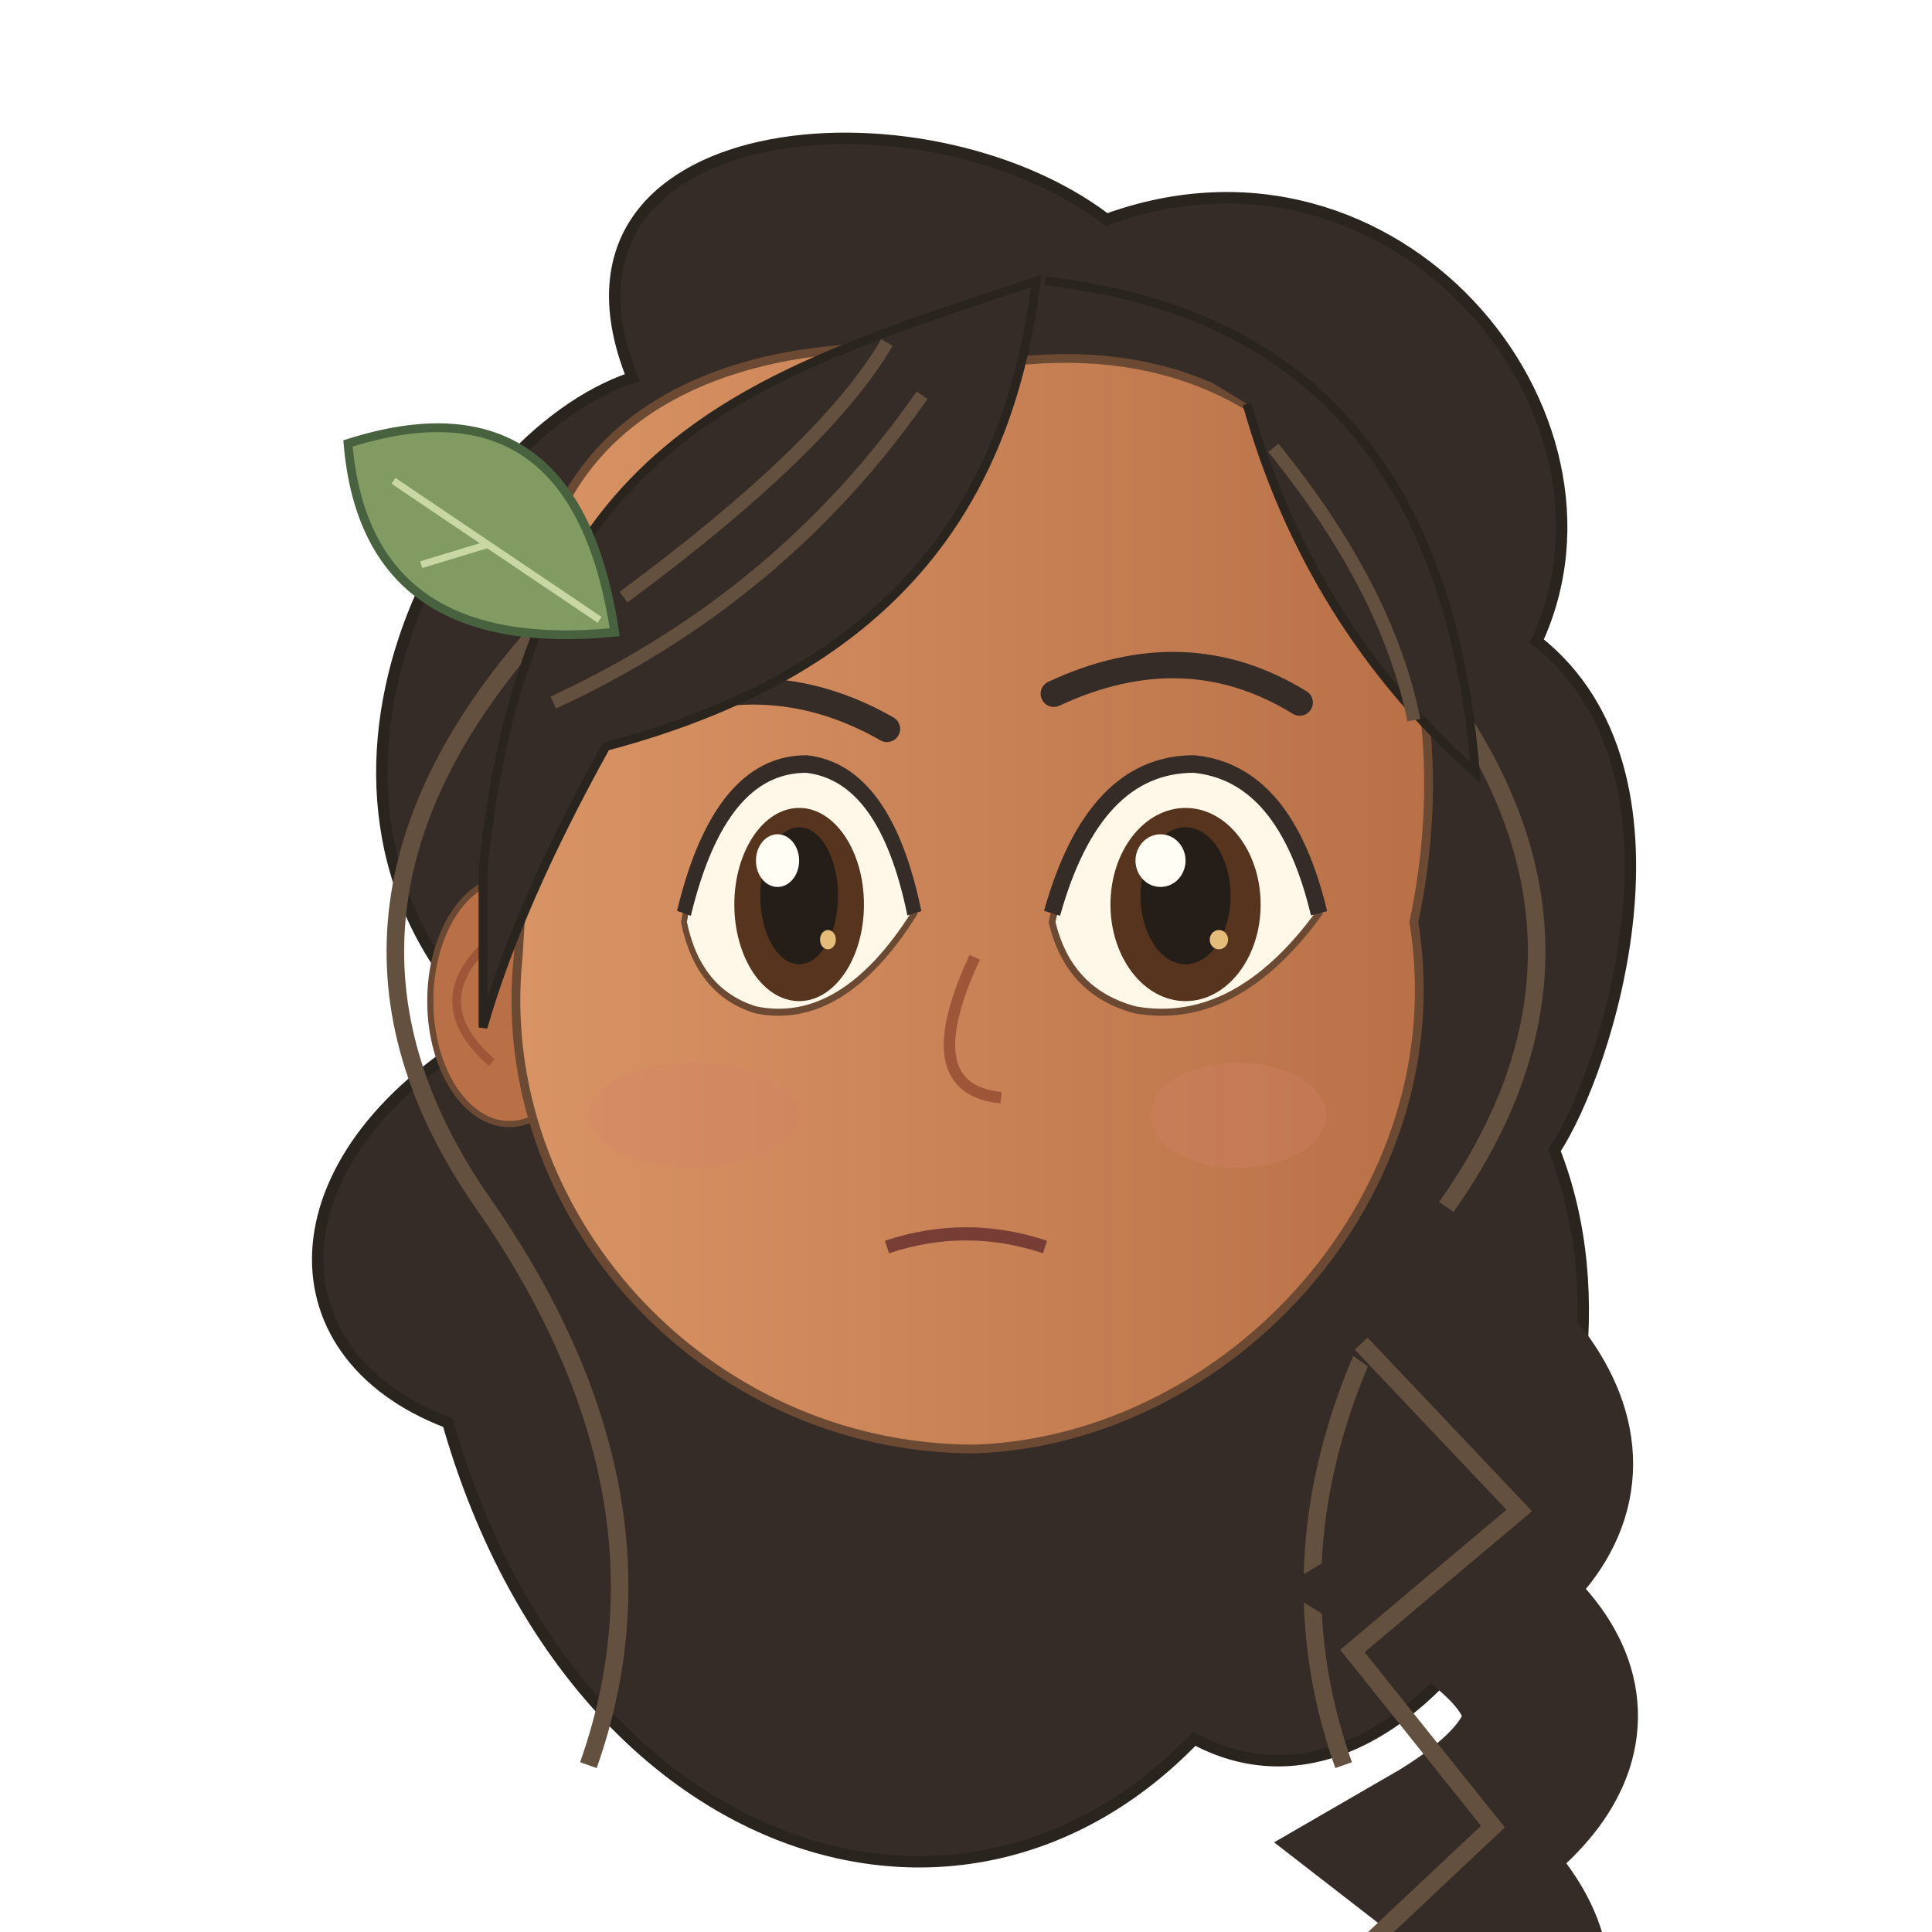
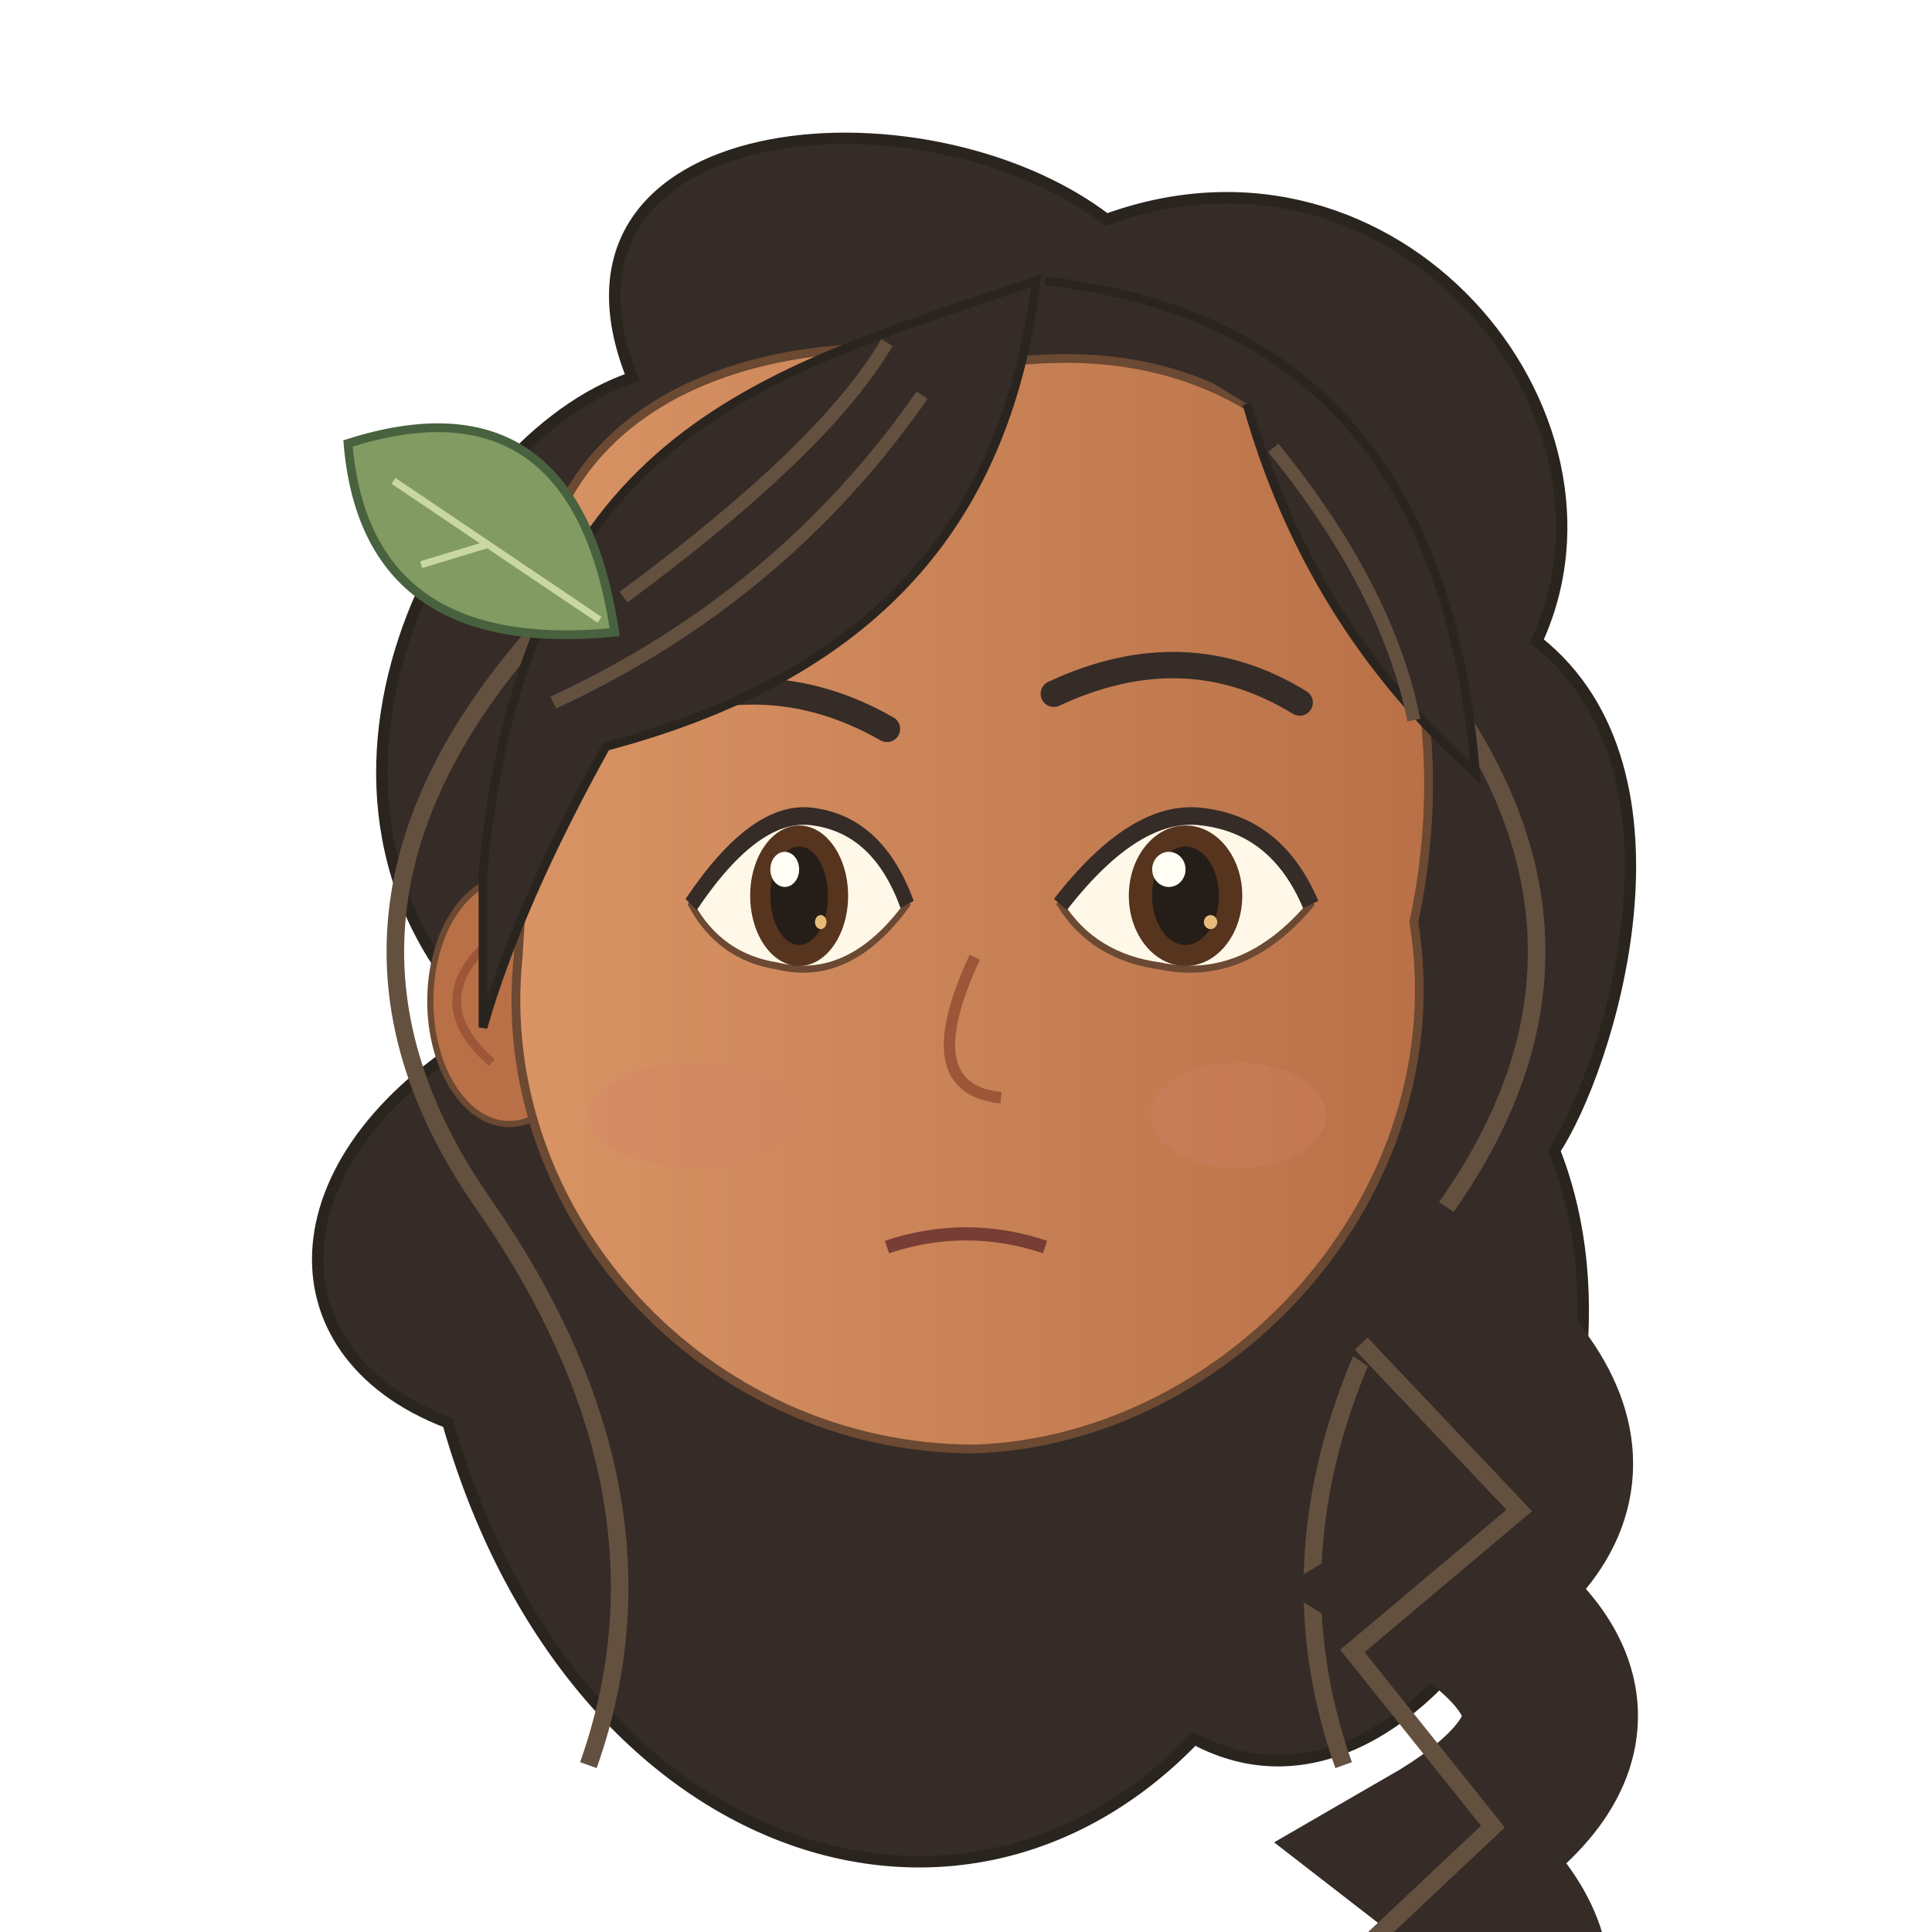
<svg xmlns="http://www.w3.org/2000/svg" width="240" height="240" viewBox="-100 -100 200 220" role="img" aria-label="Hrudhi facial study">
  <defs>
    <linearGradient id="hrudhi-face-steward-skin">
      <stop stop-color="#D99465" />
      <stop offset="1" stop-color="#B97047" />
    </linearGradient>
  </defs>
  <path d="M-54 17C-81-9-59-50-38-57C-50-87-5-91 16-75C49-87 77-53 65-27C84-12 73 22 67 31C80 64 52 112 26 98C-1 126-45 111-59 62C-80 54-79 31-54 17Z" fill="#352B27" stroke="#2A241F" stroke-width="1.3" />
  <path d="M-48-29Q-78 4 -55 37T-43 101" stroke="#64503F" stroke-width="2" fill="none" />
  <path d="M48-29Q78 4 55 37T43 101" stroke="#64503F" stroke-width="2" fill="none" />
  <path d="M48 45Q80 66 55 81Q79 96 53 111Q75 128 50 140Q71 157 49 173" stroke="#352B27" stroke-width="20" stroke-linecap="round" fill="none" />
  <path d="M45 53l18 19-19 16 16 20-17 16 15 21-12 19" stroke="#64503F" stroke-width="2" fill="none" />
  <path d="M39 166l23 3" stroke="#819B62" stroke-width="6" />
  <ellipse cx="-52" cy="14" rx="9" ry="14" fill="#B97047" stroke="#6B4932" stroke-width=".7" />
  <path d="M-54 7q-8 7 0 14" stroke="#9E5639" fill="none" />
  <path d="M-49-23C-52-52-27-65 7-59C43-62 58-28 51 5C56 36 30 64 1 65C-30 65-54 38-51 9Z" fill="url(#hrudhi-face-steward-skin)" stroke="#6B4932" stroke-width="1" />
  <ellipse cx="-31" cy="27" rx="12" ry="6" fill="#D58368" opacity=".3" />
  <ellipse cx="31" cy="27" rx="10" ry="6" fill="#D58368" opacity=".3" />
  <g transform="translate(-19 0) scale(0.82 1)">
-     <path d="M-16 5Q-12-13 0-13Q12-13 16 4Q6 17-6 15Q-14 13-16 5Z" fill="#FFF8E9" stroke="#6B4932" stroke-width=".8" />
-     <ellipse cy="3" rx="9" ry="11" fill="#56341E" />
-     <ellipse cy="2" rx="5.4" ry="7.8" fill="#251D18" />
-     <circle cx="-3" cy="-2" r="3" fill="#FFFDF4" />
-     <circle cx="4" cy="7" r="1.1" fill="#E6BC7A" />
-     <path d="M-16 4Q-11-13 1-13Q12-12 16 4" stroke="#352B27" stroke-width="2" fill="none" />
+     <path d="M-15 3Q-6-8 2-7Q11-6 15 3Q7 12-3 10Q-11 9-15 3Z" fill="#FFF8E9" stroke="#6B4932" stroke-width=".8" />
+     <ellipse cy="2" rx="6.8" ry="8" fill="#56341E" />
+     <ellipse cy="2" rx="4" ry="5.6" fill="#251D18" />
+     <circle cx="-2" cy="-1" r="2" fill="#FFFDF4" />
+     <circle cx="3" cy="5" r=".8" fill="#E6BC7A" />
+     <path d="M-15 3Q-6-8 2-7Q11-6 15 3" stroke="#352B27" stroke-width="2" fill="none" />
  </g>
  <g transform="translate(25 0) scale(0.95 1)">
-     <path d="M-16 5Q-12-13 0-13Q12-13 16 4Q6 17-6 15Q-14 13-16 5Z" fill="#FFF8E9" stroke="#6B4932" stroke-width=".8" />
-     <ellipse cy="3" rx="9" ry="11" fill="#56341E" />
-     <ellipse cy="2" rx="5.4" ry="7.8" fill="#251D18" />
-     <circle cx="-3" cy="-2" r="3" fill="#FFFDF4" />
-     <circle cx="4" cy="7" r="1.1" fill="#E6BC7A" />
-     <path d="M-16 4Q-11-13 1-13Q12-12 16 4" stroke="#352B27" stroke-width="2" fill="none" />
+     <path d="M-15 3Q-6-8 2-7Q11-6 15 3Q7 12-3 10Q-11 9-15 3Z" fill="#FFF8E9" stroke="#6B4932" stroke-width=".8" />
+     <ellipse cy="2" rx="6.8" ry="8" fill="#56341E" />
+     <ellipse cy="2" rx="4" ry="5.6" fill="#251D18" />
+     <circle cx="-2" cy="-1" r="2" fill="#FFFDF4" />
+     <circle cx="3" cy="5" r=".8" fill="#E6BC7A" />
+     <path d="M-15 3Q-6-8 2-7Q11-6 15 3" stroke="#352B27" stroke-width="2" fill="none" />
  </g>
  <path d="M-38 -18Q-23 -25 -9 -17 M10 -21Q25 -28 38 -20" stroke="#352B27" stroke-width="3" stroke-linecap="round" fill="none" />
  <path d="M1 9q-7 15 3 16" stroke="#9E5639" stroke-width="1.3" fill="none" />
  <g transform="translate(0 0)">
    <g data-viseme="rest" style="opacity:1">
      <path d="M-9 42Q0 39 9 42" fill="none" stroke="#783D34" stroke-width="1.5" />
    </g>
    <g data-viseme="A" style="opacity:0">
      <ellipse cy="42" rx="10" ry="11" fill="#783D34" />
      <path d="M-6 48Q0 44 6 48" stroke="#D79080" stroke-width="3" fill="none" />
    </g>
    <g data-viseme="E" style="opacity:0">
      <ellipse cy="41" rx="13" ry="7" fill="#783D34" />
      <path d="M-8 37H8" stroke="#FFF4DE" stroke-width="3" />
    </g>
    <g data-viseme="O" style="opacity:0">
      <ellipse cy="42" rx="7" ry="10" fill="#783D34" />
    </g>
    <g data-viseme="U" style="opacity:0">
      <ellipse cy="42" rx="5.5" ry="8" fill="#783D34" />
    </g>
    <g data-viseme="M" style="opacity:0">
      <path d="M-12 41Q0 44 12 41" stroke="#6B4932" stroke-width="1.5" stroke-linecap="round" fill="none" />
    </g>
    <g data-viseme="F" style="opacity:0">
      <path d="M-11 38Q0 33 11 38L7 44Q0 49-7 44Z" fill="#A65D51" />
      <path d="M-7 37H7" stroke="#FFF4DE" stroke-width="3" />
    </g>
    <g data-viseme="L" style="opacity:0">
      <ellipse cy="41" rx="10" ry="8" fill="#783D34" />
      <path d="M-5 43Q0 34 5 43" fill="#D99483" />
    </g>
  </g>
  <g data-part="blink" style="opacity:0">
    <path d="M-40 4Q-23 19-7 4V-15H-40Z M7 4Q23 19 40 4V-15H7Z" fill="#D99465" />
    <path d="M-37 5q14 10 28 0 M10 5q14 10 27 0" stroke="#352B27" fill="none" />
  </g>
  <path d="M-55-1C-50-50-25-57 8-68C5-44-7-24-41-15Q-51 3-55 17Z M9-68Q54-63 58-12Q39-29 32-54" fill="#352B27" stroke="#2A241F" stroke-width="1" />
  <path d="M-47-20Q-21-32-5-55 M-39-32Q-16-49-9-61 M35-49Q48-33 51-18" stroke="#64503F" stroke-width="1.5" fill="none" />
  <g transform="translate(-40 -28) rotate(-24)">
    <path d="M0 0Q-27-9-19-32Q8-29 0 0Z" fill="#819B62" stroke="#48613E" />
    <path d="M-1-2L-16-26M-9-15l-8-1" stroke="#C9D7A5" stroke-width=".8" />
  </g>
</svg>
